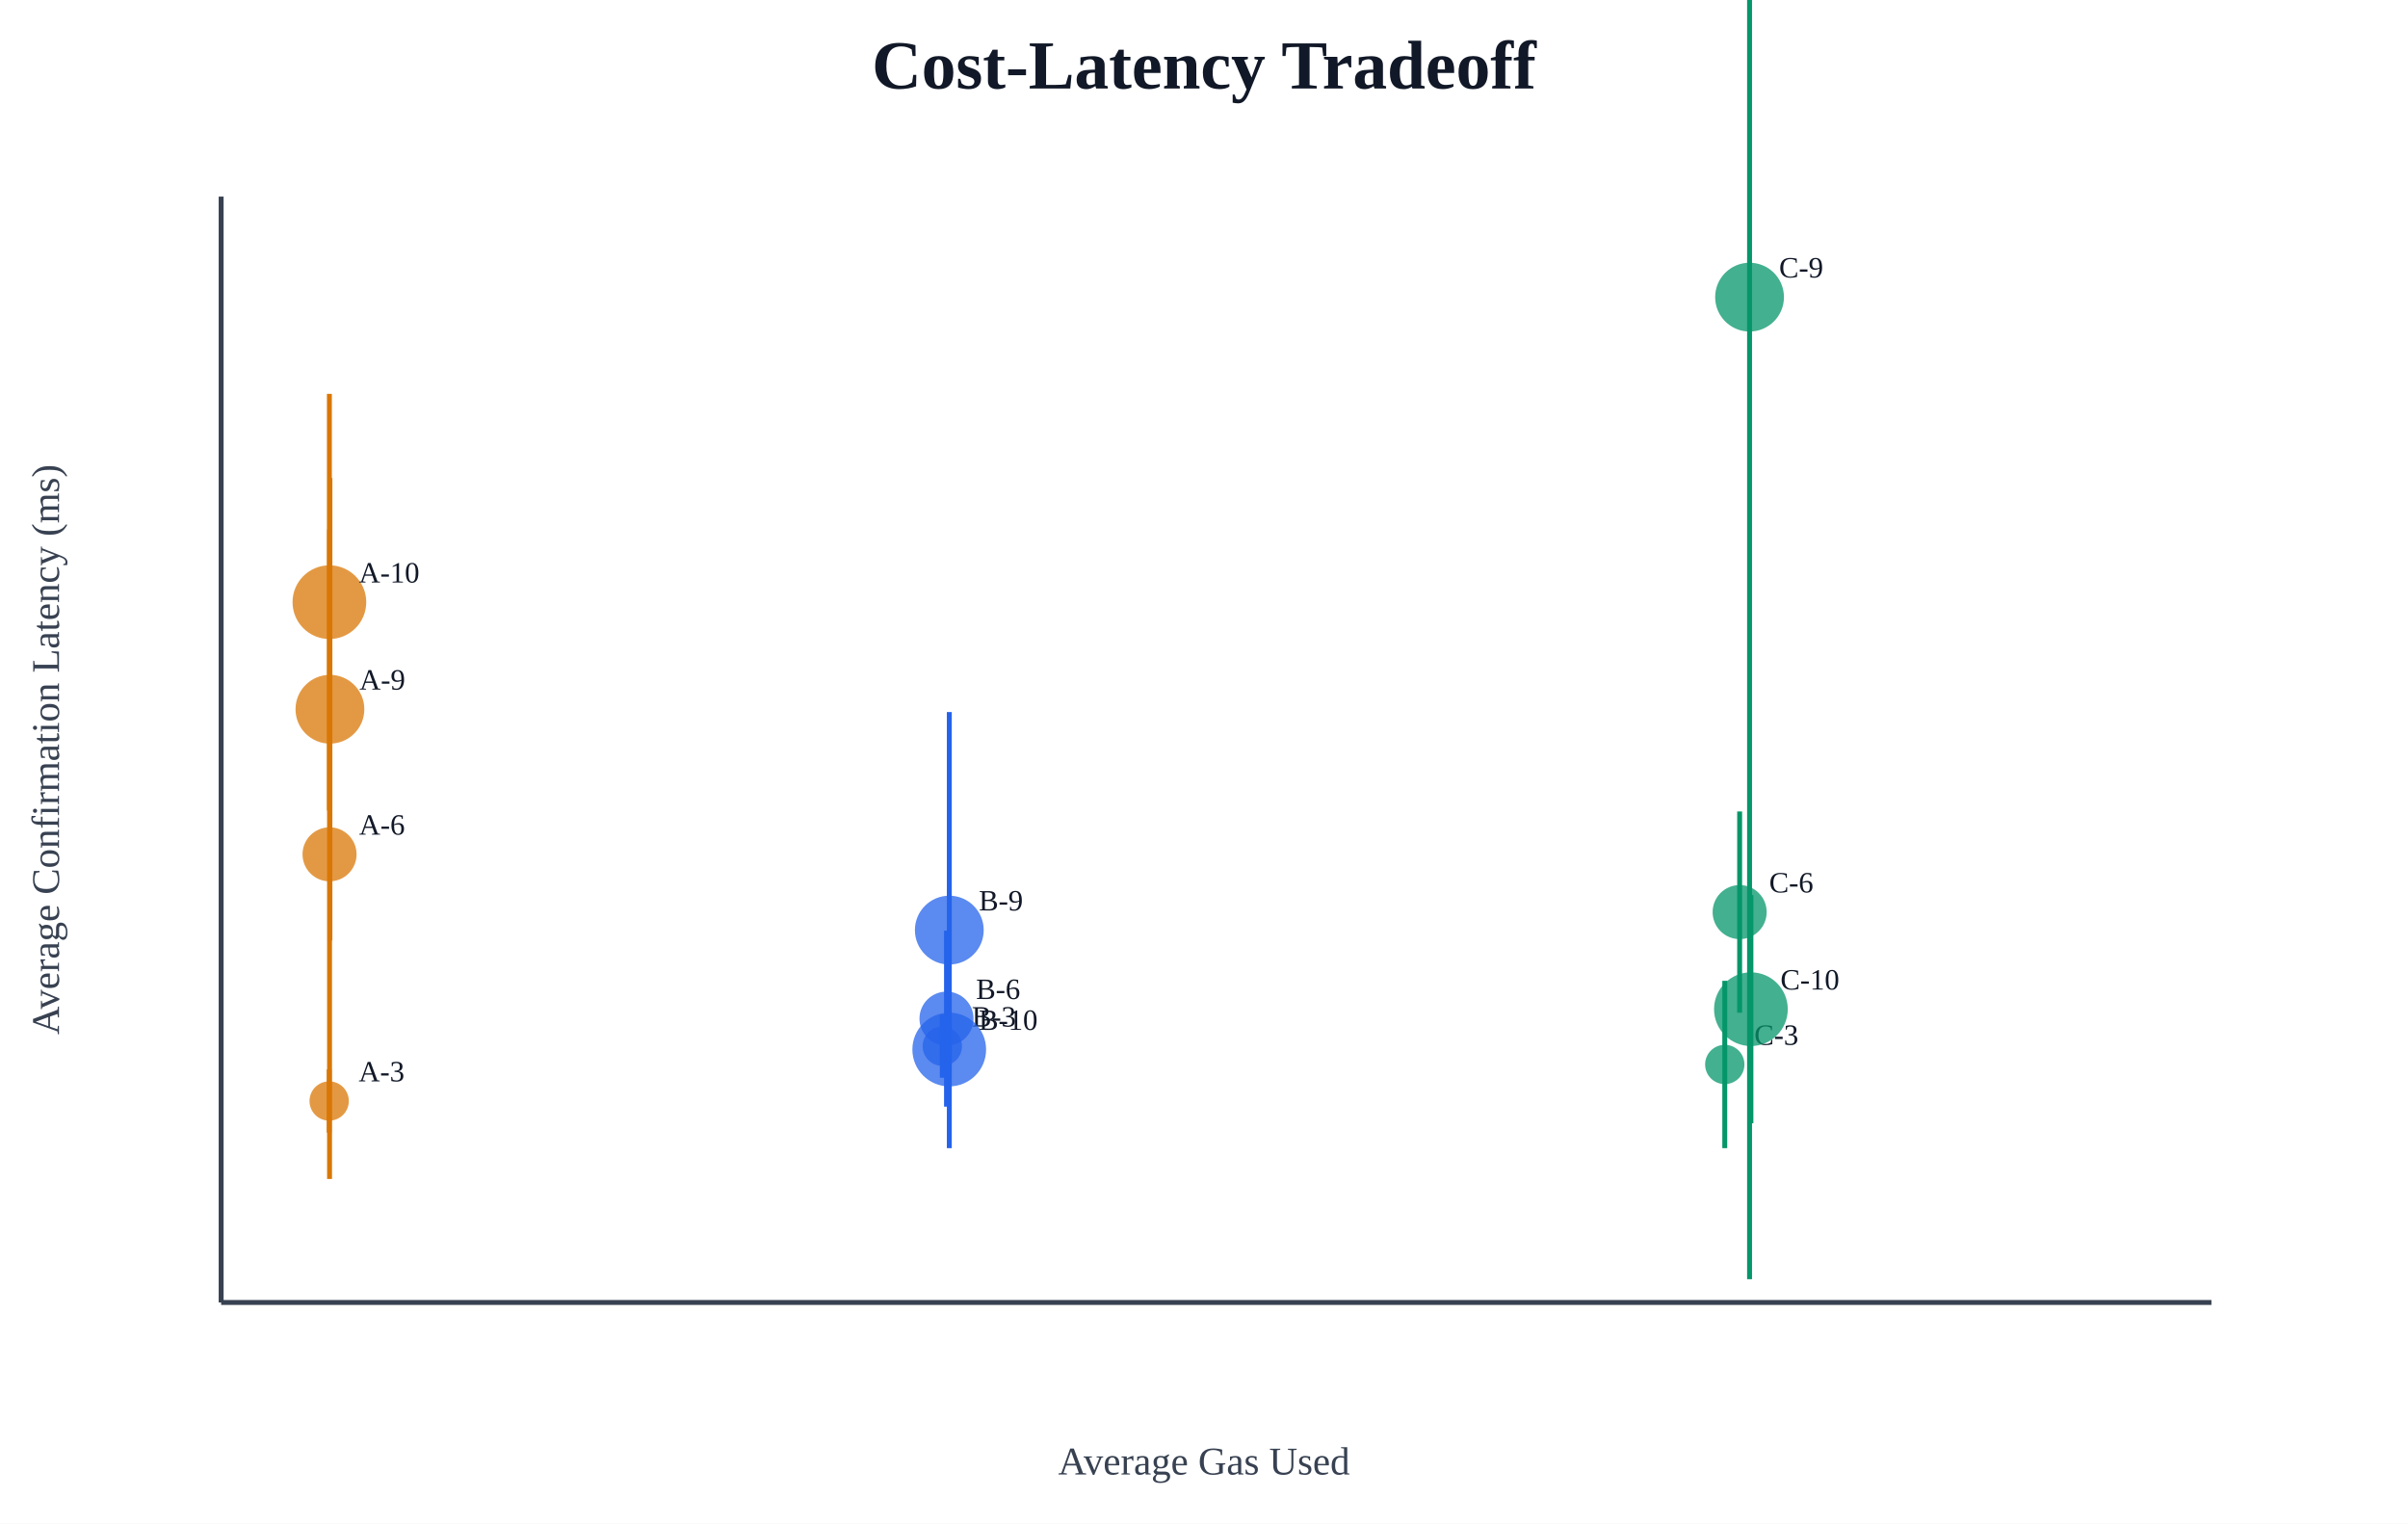
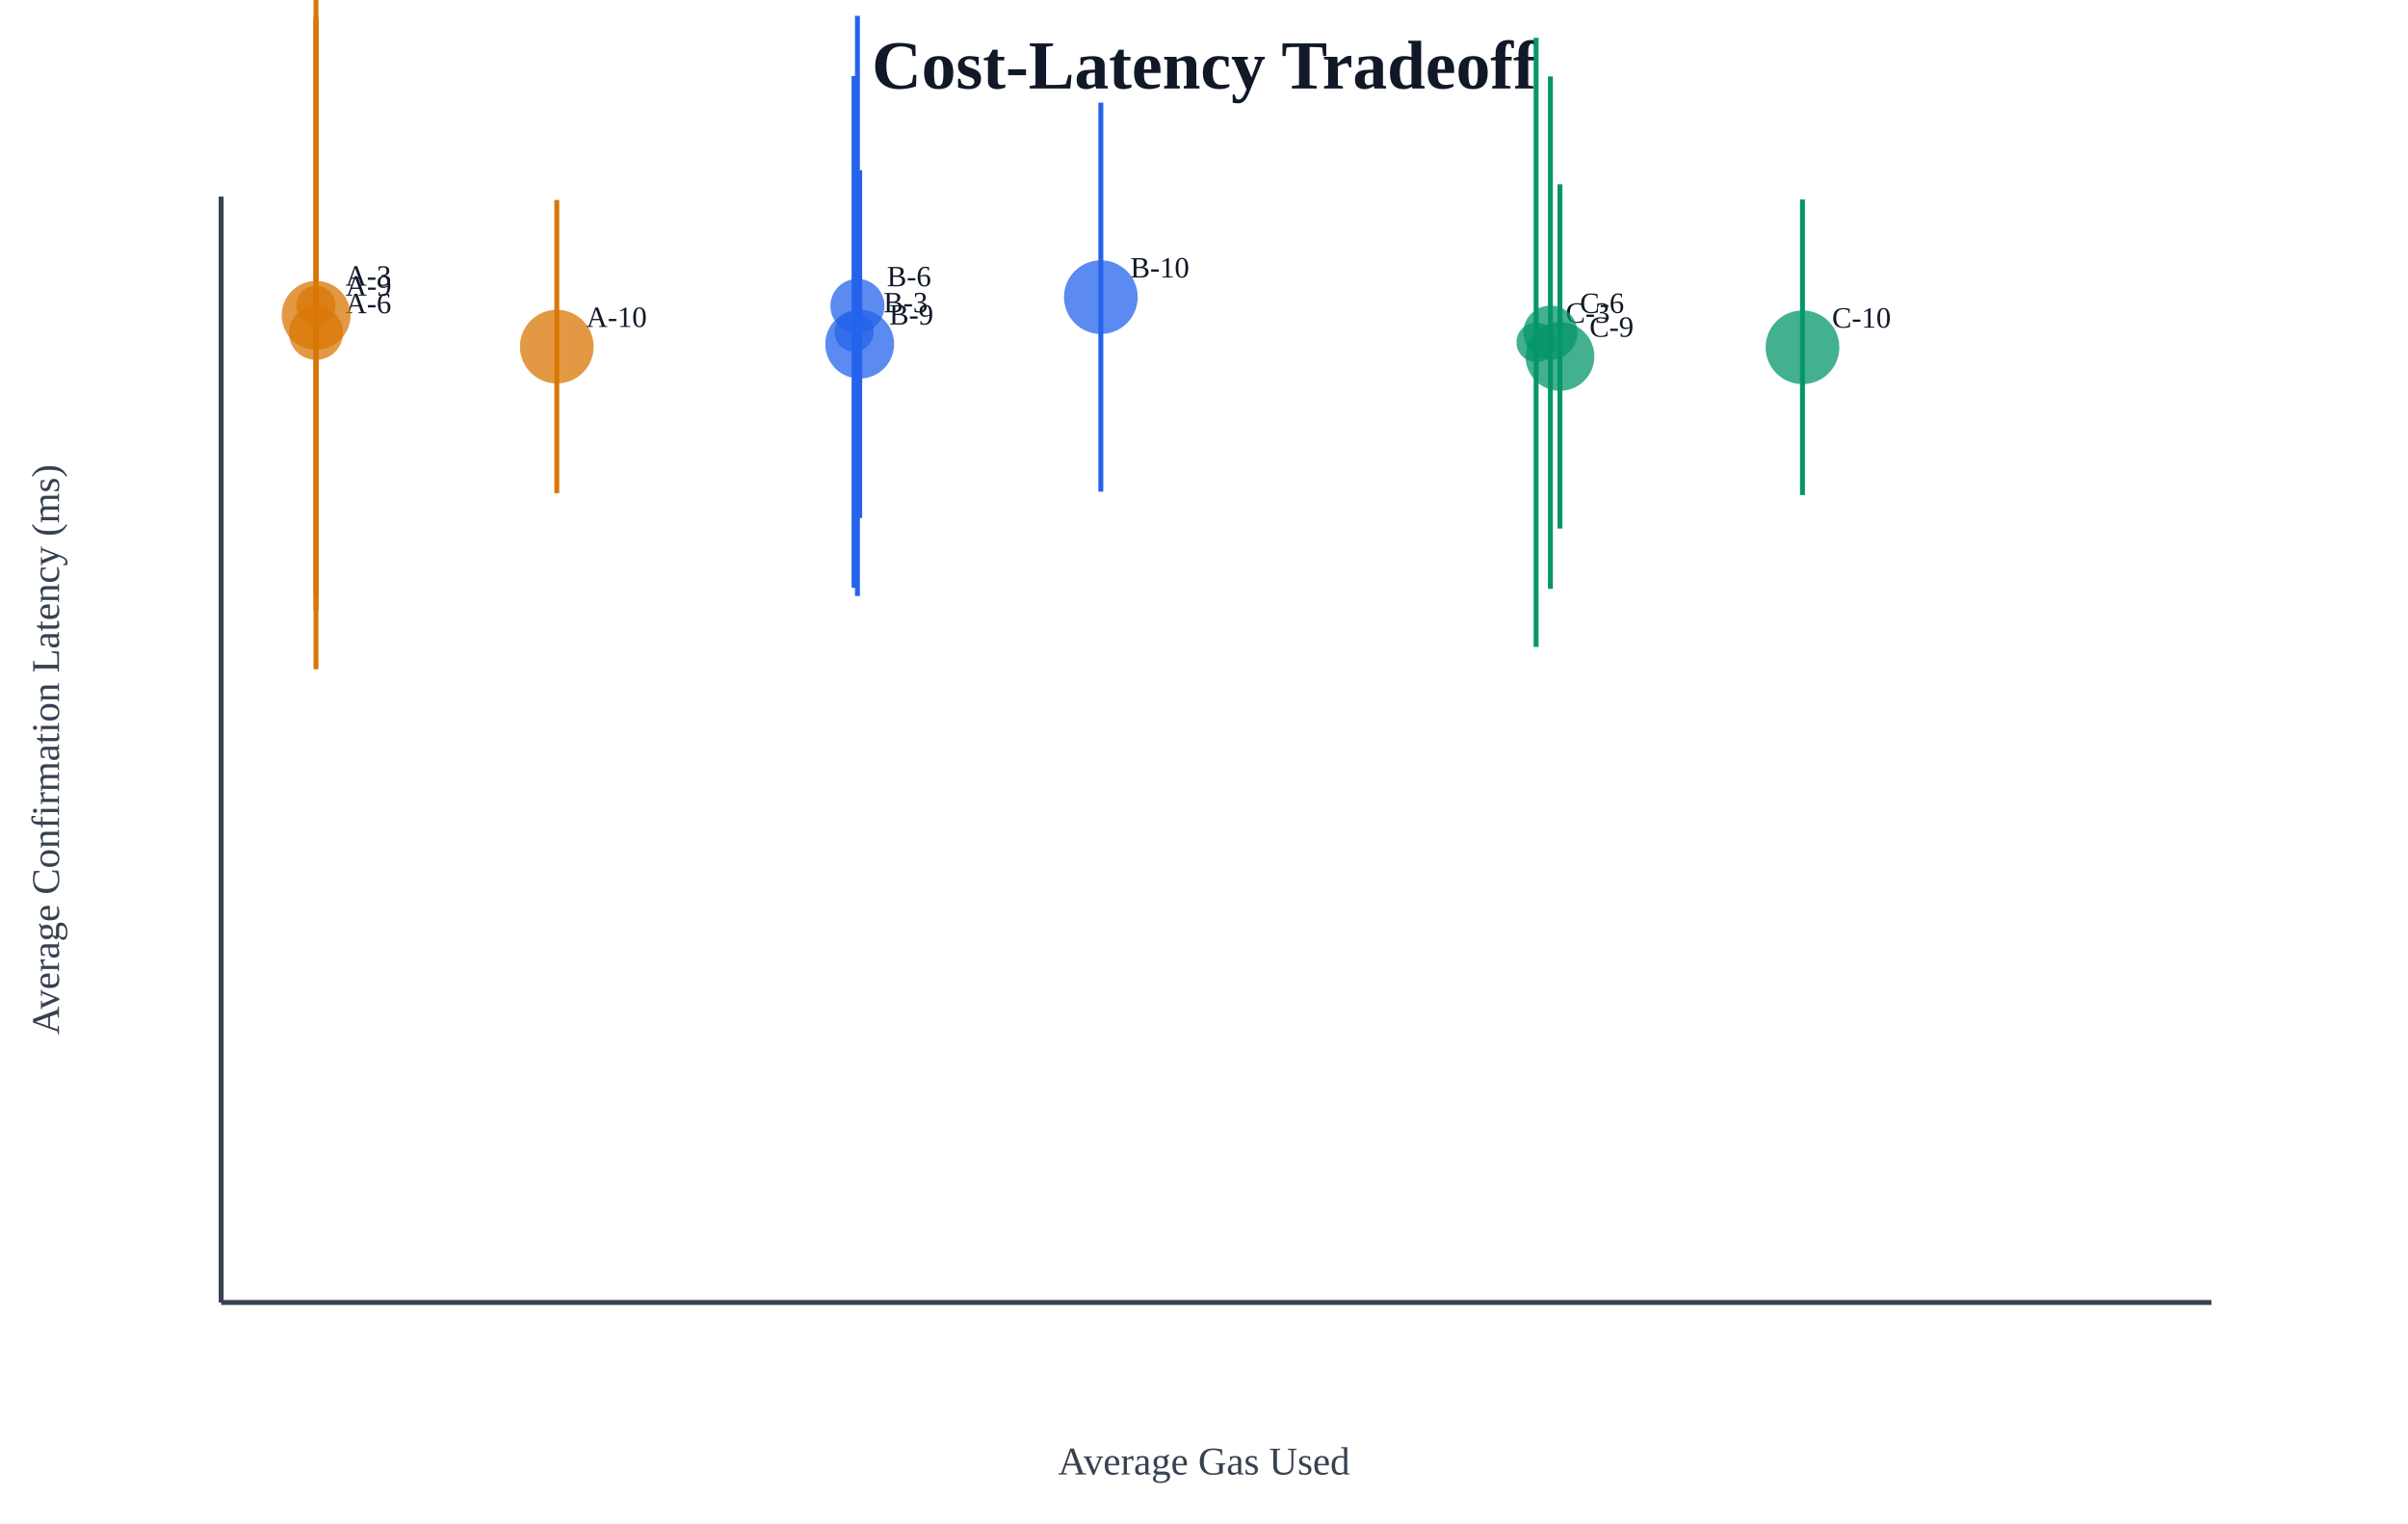
<svg xmlns="http://www.w3.org/2000/svg" width="980" height="620" viewBox="0 0 980 620">
  <rect width="980" height="620" fill="#ffffff" />
  <text x="490" y="36" font-size="28" font-weight="700" text-anchor="middle" fill="#111827">Cost-Latency Tradeoff</text>
  <text x="490" y="600" font-size="16" text-anchor="middle" fill="#374151">Average Gas Used</text>
  <text x="24" y="305" font-size="16" text-anchor="middle" fill="#374151" transform="rotate(-90, 24, 305)">Average Confirmation Latency (ms)</text>
  <line x1="90" y1="530" x2="900" y2="530" stroke="#374151" stroke-width="2" />
  <line x1="90" y1="80" x2="90" y2="530" stroke="#374151" stroke-width="2" />
-   <line x1="133.962" y1="435.158" x2="133.962" y2="460.889" stroke="#d97706" stroke-width="2" />
-   <circle cx="133.962" cy="448.023" r="8" fill="#d97706" fill-opacity="0.75" />
-   <text x="145.962" y="440.023" font-size="12" fill="#111827">A-3</text>
-   <line x1="134.118" y1="215.523" x2="134.118" y2="479.75" stroke="#d97706" stroke-width="2" />
-   <circle cx="134.118" cy="347.636" r="11" fill="#d97706" fill-opacity="0.75" />
-   <text x="146.118" y="339.636" font-size="12" fill="#111827">A-6</text>
-   <line x1="134.271" y1="194.523" x2="134.271" y2="382.686" stroke="#d97706" stroke-width="2" />
-   <circle cx="134.271" cy="288.605" r="14" fill="#d97706" fill-opacity="0.75" />
-   <text x="146.271" y="280.605" font-size="12" fill="#111827">A-9</text>
-   <line x1="134.055" y1="160.269" x2="134.055" y2="329.796" stroke="#d97706" stroke-width="2" />
-   <circle cx="134.055" cy="245.033" r="15" fill="#d97706" fill-opacity="0.75" />
-   <text x="146.055" y="237.033" font-size="12" fill="#111827">A-10</text>
-   <line x1="383.501" y1="412.878" x2="383.501" y2="438.557" stroke="#2563eb" stroke-width="2" />
-   <circle cx="383.501" cy="425.718" r="8" fill="#2563eb" fill-opacity="0.75" />
-   <text x="395.501" y="417.718" font-size="12" fill="#111827">B-3</text>
-   <line x1="385.207" y1="378.699" x2="385.207" y2="450.317" stroke="#2563eb" stroke-width="2" />
-   <circle cx="385.207" cy="414.508" r="11" fill="#2563eb" fill-opacity="0.75" />
-   <text x="397.207" y="406.508" font-size="12" fill="#111827">B-6</text>
-   <line x1="386.346" y1="289.747" x2="386.346" y2="467.207" stroke="#2563eb" stroke-width="2" />
-   <circle cx="386.346" cy="378.477" r="14" fill="#2563eb" fill-opacity="0.75" />
-   <text x="398.346" y="370.477" font-size="12" fill="#111827">B-9</text>
-   <line x1="386.318" y1="415.272" x2="386.318" y2="438.878" stroke="#2563eb" stroke-width="2" />
-   <circle cx="386.318" cy="427.075" r="15" fill="#2563eb" fill-opacity="0.75" />
-   <text x="398.318" y="419.075" font-size="12" fill="#111827">B-10</text>
-   <line x1="701.943" y1="399.107" x2="701.943" y2="467.204" stroke="#059669" stroke-width="2" />
-   <circle cx="701.943" cy="433.155" r="8" fill="#059669" fill-opacity="0.75" />
-   <text x="713.943" y="425.155" font-size="12" fill="#111827">C-3</text>
-   <line x1="707.996" y1="330.203" x2="707.996" y2="412.089" stroke="#059669" stroke-width="2" />
-   <circle cx="707.996" cy="371.146" r="11" fill="#059669" fill-opacity="0.75" />
-   <text x="719.996" y="363.146" font-size="12" fill="#111827">C-6</text>
-   <line x1="712.03" y1="-278.715" x2="712.03" y2="520.533" stroke="#059669" stroke-width="2" />
-   <circle cx="712.03" cy="120.909" r="14" fill="#059669" fill-opacity="0.75" />
-   <text x="724.03" y="112.909" font-size="12" fill="#111827">C-9</text>
-   <line x1="712.581" y1="364.23" x2="712.581" y2="457.085" stroke="#059669" stroke-width="2" />
-   <circle cx="712.581" cy="410.657" r="15" fill="#059669" fill-opacity="0.75" />
-   <text x="724.581" y="402.657" font-size="12" fill="#111827">C-10</text>
+   <line x1="128.583" y1="6.718" x2="128.583" y2="241.766" stroke="#d97706" stroke-width="2" />
+   <circle cx="128.583" cy="124.242" r="8" fill="#d97706" fill-opacity="0.75" />
+   <text x="140.583" y="116.242" font-size="12" fill="#111827">A-3</text>
+   <line x1="128.597" y1="-1.447" x2="128.597" y2="272.335" stroke="#d97706" stroke-width="2" />
+   <circle cx="128.597" cy="135.444" r="11" fill="#d97706" fill-opacity="0.75" />
+   <text x="140.597" y="127.444" font-size="12" fill="#111827">A-6</text>
+   <line x1="128.656" y1="8.275" x2="128.656" y2="248.325" stroke="#d97706" stroke-width="2" />
+   <circle cx="128.656" cy="128.3" r="14" fill="#d97706" fill-opacity="0.75" />
+   <text x="140.656" y="120.3" font-size="12" fill="#111827">A-9</text>
+   <line x1="226.606" y1="81.372" x2="226.606" y2="200.718" stroke="#d97706" stroke-width="2" />
+   <circle cx="226.606" cy="141.045" r="15" fill="#d97706" fill-opacity="0.75" />
+   <text x="238.606" y="133.045" font-size="12" fill="#111827">A-10</text>
+   <line x1="347.579" y1="30.963" x2="347.579" y2="239.191" stroke="#2563eb" stroke-width="2" />
+   <circle cx="347.579" cy="135.077" r="8" fill="#2563eb" fill-opacity="0.75" />
+   <text x="359.579" y="127.077" font-size="12" fill="#111827">B-3</text>
+   <line x1="348.956" y1="6.446" x2="348.956" y2="242.517" stroke="#2563eb" stroke-width="2" />
+   <circle cx="348.956" cy="124.482" r="11" fill="#2563eb" fill-opacity="0.75" />
+   <text x="360.956" y="116.482" font-size="12" fill="#111827">B-6</text>
+   <line x1="349.877" y1="69.28" x2="349.877" y2="210.812" stroke="#2563eb" stroke-width="2" />
+   <circle cx="349.877" cy="140.046" r="14" fill="#2563eb" fill-opacity="0.75" />
+   <text x="361.877" y="132.046" font-size="12" fill="#111827">B-9</text>
+   <line x1="448.018" y1="41.754" x2="448.018" y2="200.064" stroke="#2563eb" stroke-width="2" />
+   <circle cx="448.018" cy="120.909" r="15" fill="#2563eb" fill-opacity="0.75" />
+   <text x="460.018" y="112.909" font-size="12" fill="#111827">B-10</text>
+   <line x1="625.164" y1="15.388" x2="625.164" y2="263.241" stroke="#059669" stroke-width="2" />
+   <circle cx="625.164" cy="139.314" r="8" fill="#059669" fill-opacity="0.75" />
+   <text x="637.164" y="131.314" font-size="12" fill="#111827">C-3</text>
+   <line x1="630.98" y1="31.1" x2="630.98" y2="239.61" stroke="#059669" stroke-width="2" />
+   <circle cx="630.98" cy="135.355" r="11" fill="#059669" fill-opacity="0.75" />
+   <text x="642.98" y="127.355" font-size="12" fill="#111827">C-6</text>
+   <line x1="634.862" y1="74.995" x2="634.862" y2="215.074" stroke="#059669" stroke-width="2" />
+   <circle cx="634.862" cy="145.035" r="14" fill="#059669" fill-opacity="0.75" />
+   <text x="646.862" y="137.035" font-size="12" fill="#111827">C-9</text>
+   <line x1="733.569" y1="81.172" x2="733.569" y2="201.464" stroke="#059669" stroke-width="2" />
+   <circle cx="733.569" cy="141.318" r="15" fill="#059669" fill-opacity="0.75" />
+   <text x="745.569" y="133.318" font-size="12" fill="#111827">C-10</text>
</svg>
